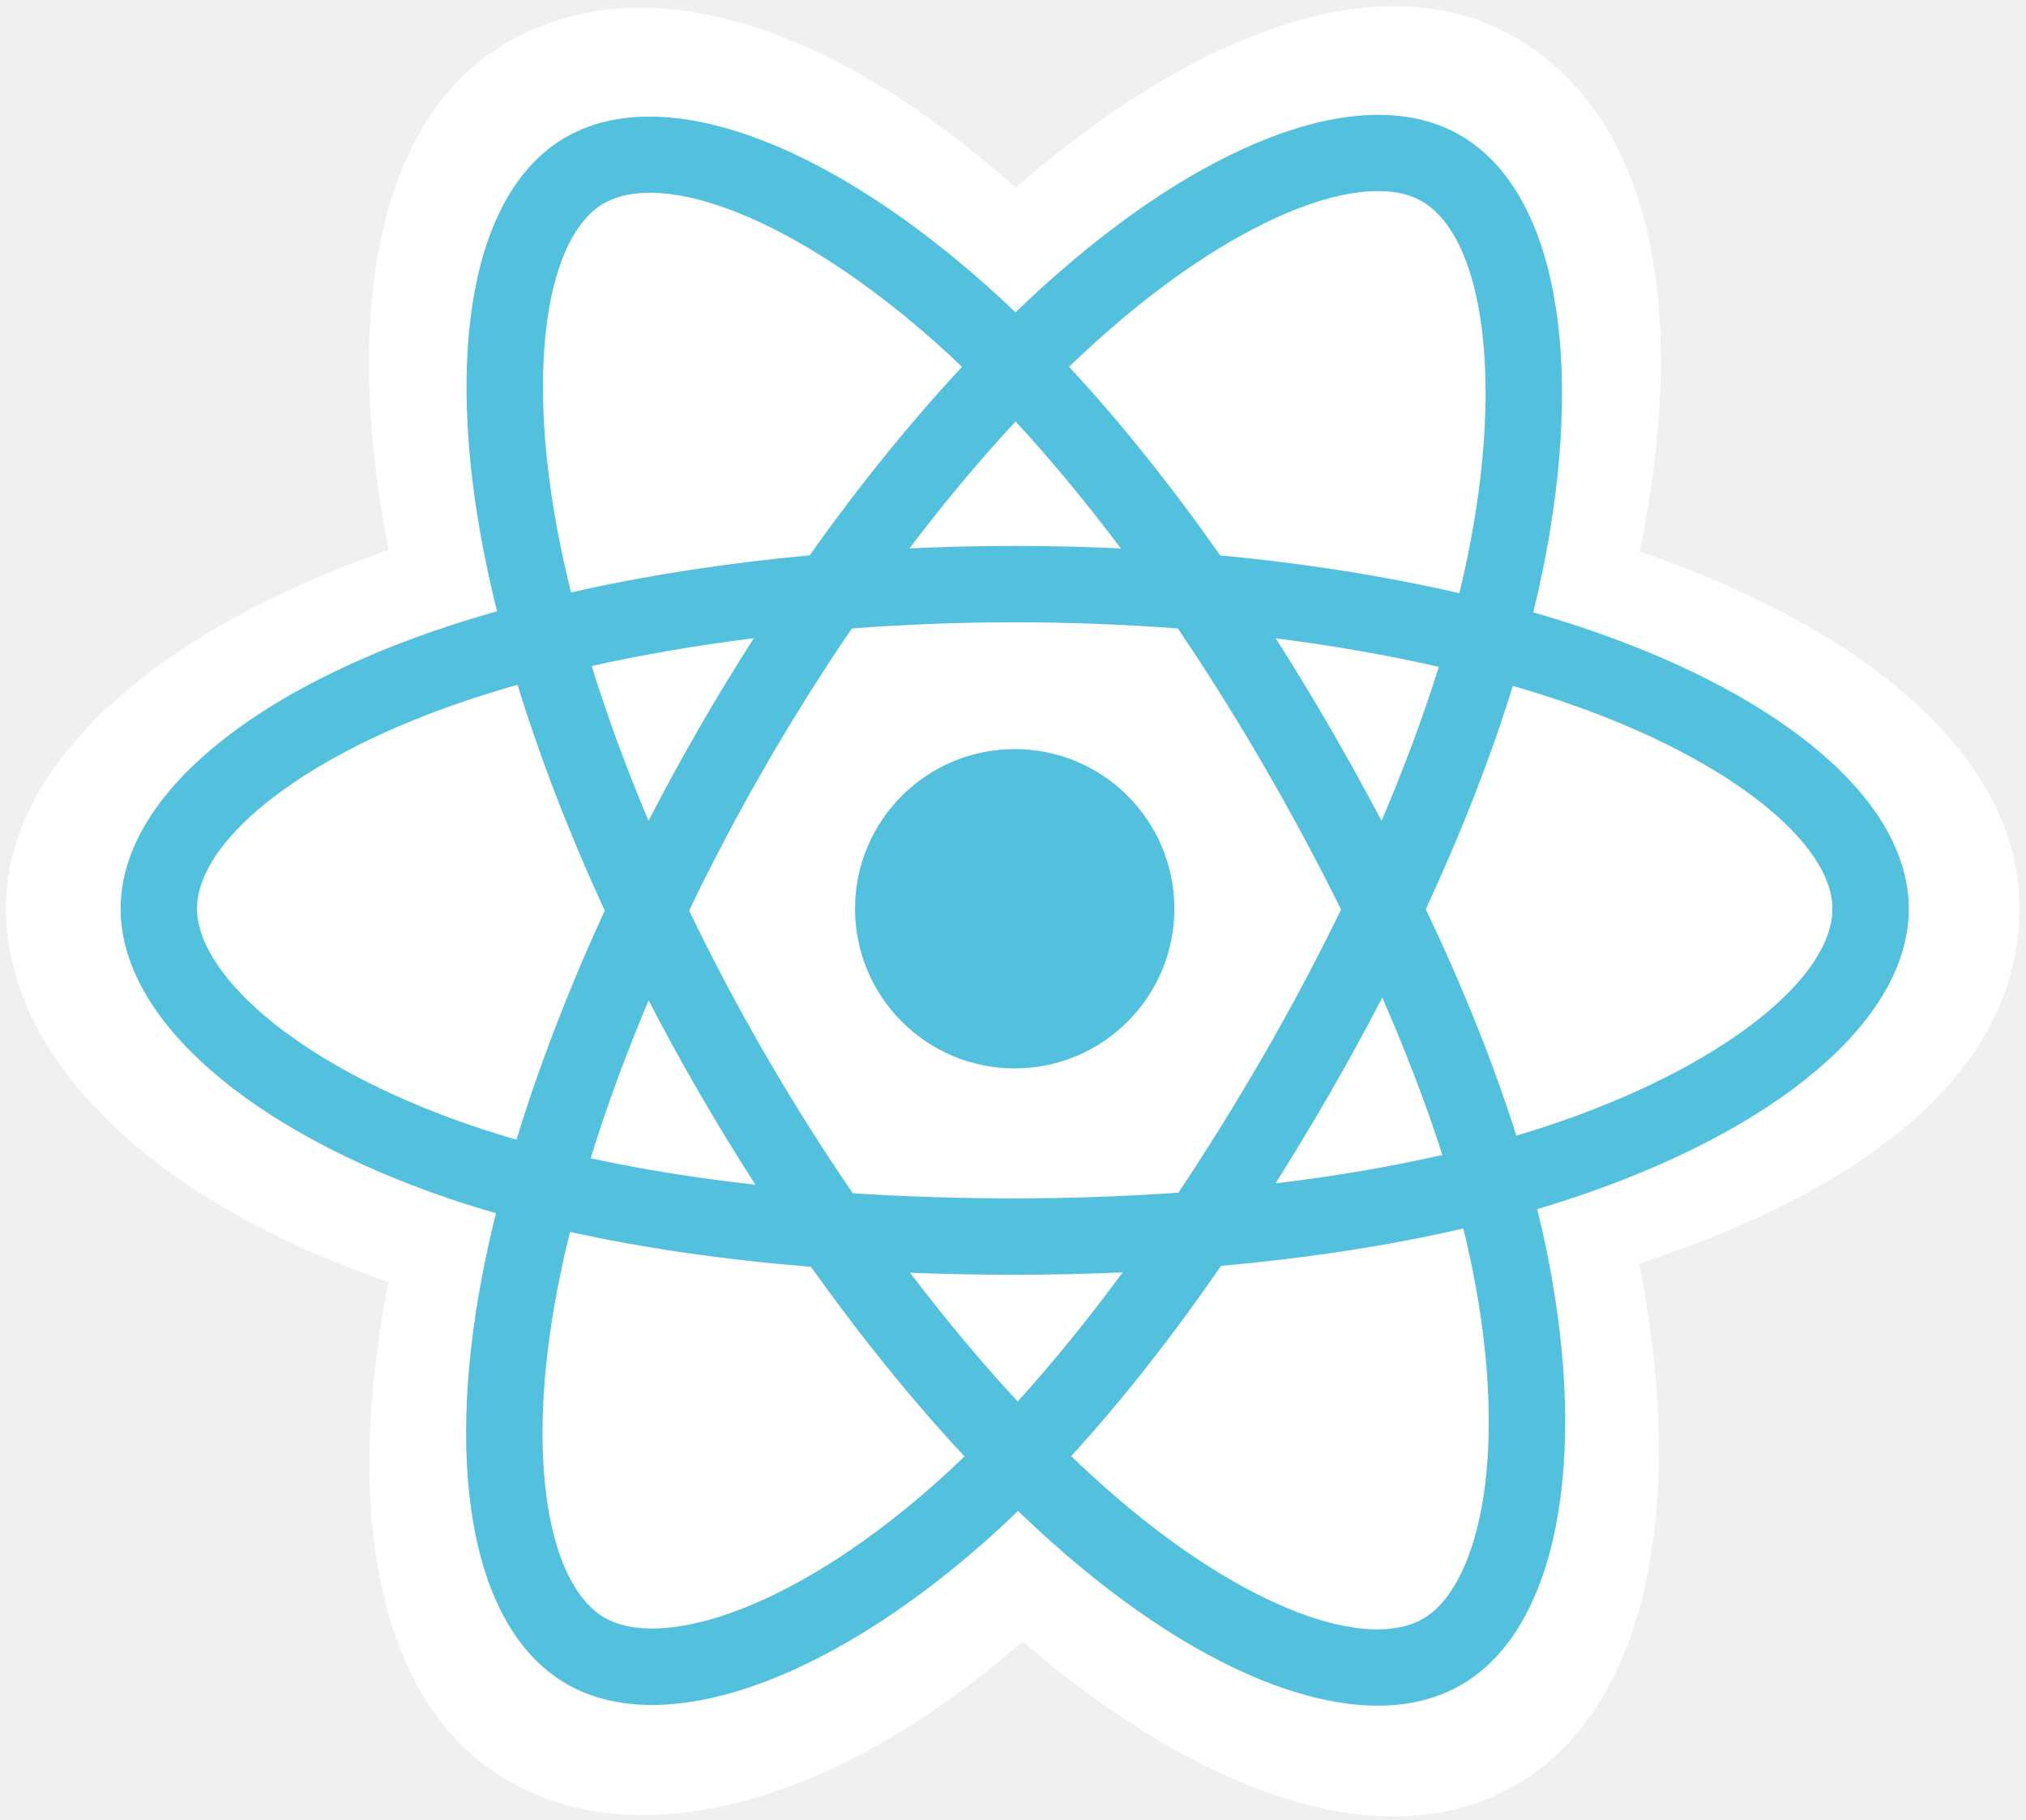
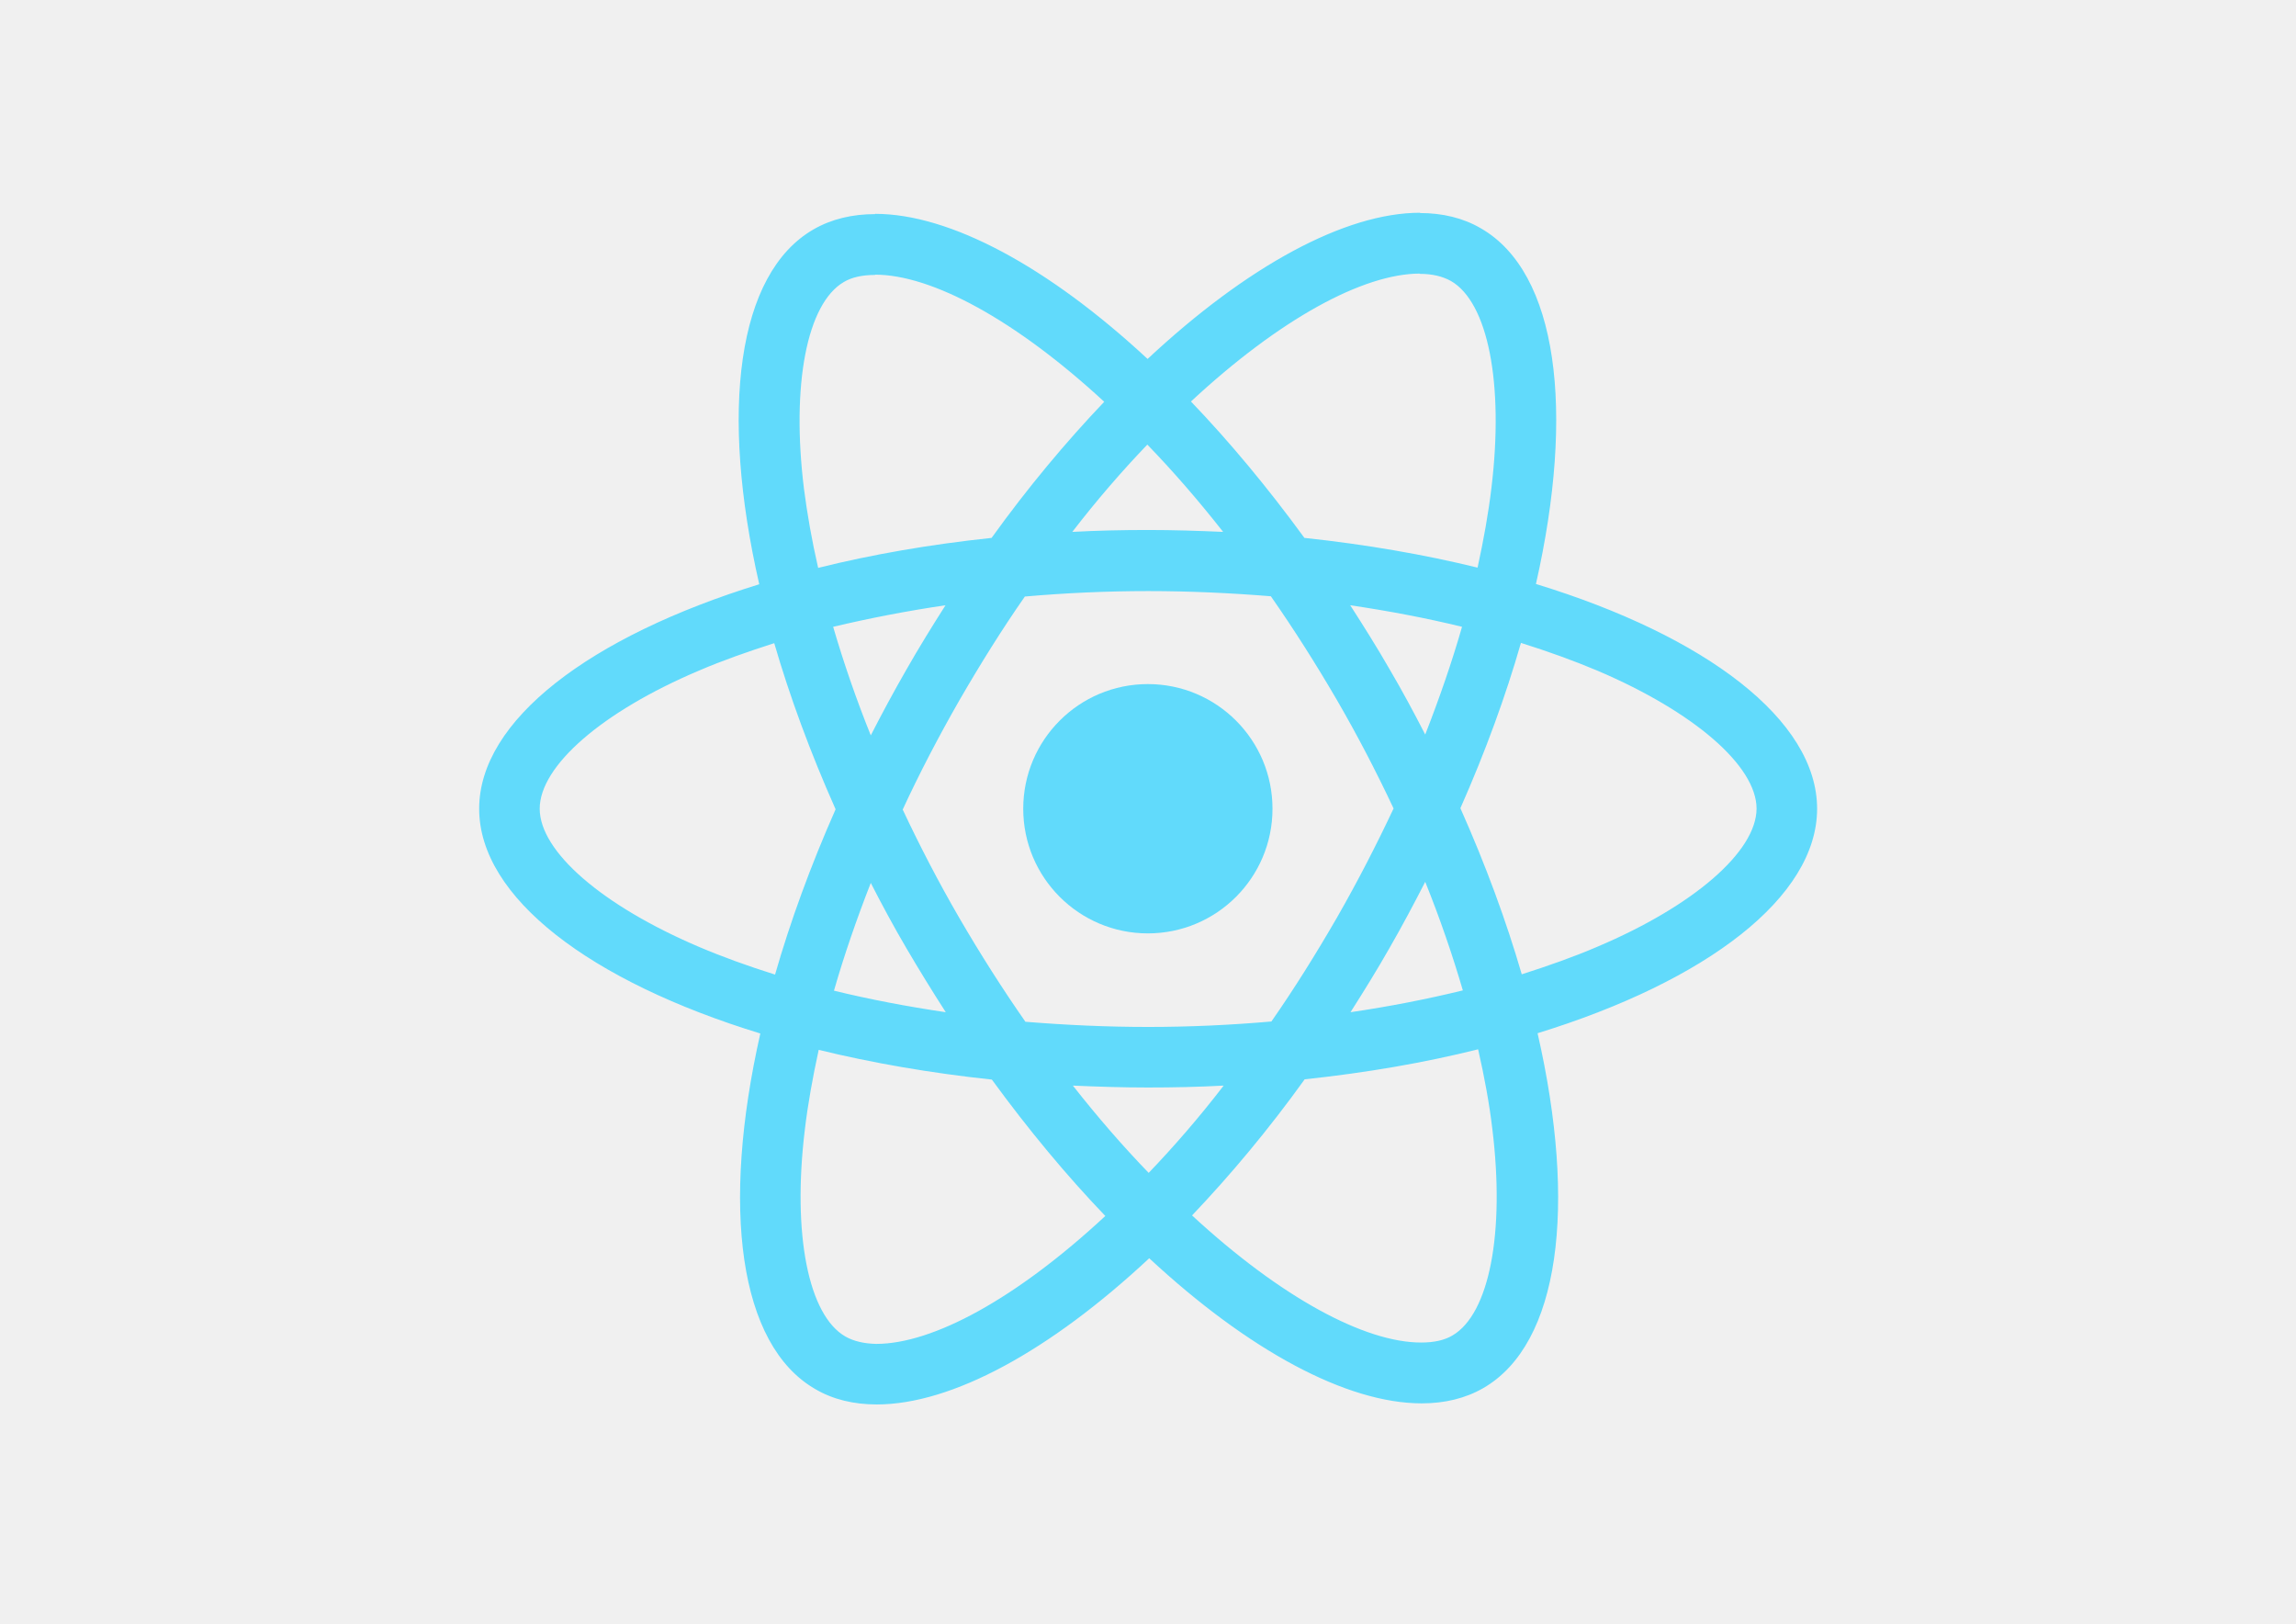
- <svg xmlns="http://www.w3.org/2000/svg" width="2500" height="2246" viewBox="0 0 256 230" preserveAspectRatio="xMinYMin meet">
-   <path d="M.754 114.75c0 19.215 18.763 37.152 48.343 47.263-5.907 29.737-1.058 53.706 15.136 63.045 16.645 9.6 41.443 2.955 64.98-17.62 22.943 19.744 46.13 27.514 62.31 18.148 16.63-9.627 21.687-35.221 15.617-65.887 30.81-10.186 48.044-25.481 48.044-44.949 0-18.769-18.797-35.006-47.979-45.052 6.535-31.933.998-55.32-15.867-65.045-16.259-9.376-39.716-1.204-62.996 19.056C104.122 2.205 80.897-4.36 64.05 5.392 47.806 14.795 43.171 39.2 49.097 69.487 20.515 79.452.754 96.057.754 114.75z" fill="#FFF" />
-   <path d="M201.025 79.674a151.364 151.364 0 0 0-7.274-2.292 137.5 137.5 0 0 0 1.124-4.961c5.506-26.728 1.906-48.26-10.388-55.348-11.787-6.798-31.065.29-50.535 17.233a151.136 151.136 0 0 0-5.626 5.163 137.573 137.573 0 0 0-3.744-3.458c-20.405-18.118-40.858-25.752-53.139-18.643-11.776 6.817-15.264 27.06-10.307 52.39a150.91 150.91 0 0 0 1.67 7.484c-2.894.822-5.689 1.698-8.363 2.63-23.922 8.34-39.2 21.412-39.2 34.97 0 14.004 16.4 28.05 41.318 36.566a128.44 128.44 0 0 0 6.11 1.91 147.813 147.813 0 0 0-1.775 8.067c-4.726 24.89-1.035 44.653 10.71 51.428 12.131 6.995 32.491-.195 52.317-17.525 1.567-1.37 3.14-2.823 4.715-4.346a148.34 148.34 0 0 0 6.108 5.573c19.204 16.525 38.17 23.198 49.905 16.405 12.12-7.016 16.058-28.247 10.944-54.078-.39-1.973-.845-3.988-1.355-6.04 1.43-.422 2.833-.858 4.202-1.312 25.904-8.582 42.757-22.457 42.757-36.648 0-13.607-15.77-26.767-40.174-35.168z" fill="#53C1DE" />
-   <path d="M195.406 142.328c-1.235.409-2.503.804-3.795 1.187-2.86-9.053-6.72-18.68-11.442-28.625 4.507-9.71 8.217-19.213 10.997-28.208 2.311.67 4.555 1.375 6.717 2.12 20.91 7.197 33.664 17.84 33.664 26.04 0 8.735-13.775 20.075-36.14 27.486zm-9.28 18.389c2.261 11.422 2.584 21.749 1.086 29.822-1.346 7.254-4.052 12.09-7.398 14.027-7.121 4.122-22.35-1.236-38.772-15.368-1.883-1.62-3.78-3.35-5.682-5.18 6.367-6.964 12.73-15.06 18.94-24.05 10.924-.969 21.244-2.554 30.603-4.717.46 1.86.87 3.683 1.223 5.466zm-93.85 43.137c-6.957 2.457-12.498 2.527-15.847.596-7.128-4.11-10.09-19.98-6.049-41.265a138.507 138.507 0 0 1 1.65-7.502c9.255 2.047 19.5 3.52 30.45 4.408 6.251 8.797 12.798 16.883 19.396 23.964a118.863 118.863 0 0 1-4.305 3.964c-8.767 7.664-17.552 13.1-25.294 15.835zm-32.593-61.58c-11.018-3.766-20.117-8.66-26.354-14-5.604-4.8-8.434-9.565-8.434-13.432 0-8.227 12.267-18.722 32.726-25.855a139.276 139.276 0 0 1 7.777-2.447c2.828 9.197 6.537 18.813 11.013 28.537-4.534 9.869-8.296 19.638-11.15 28.943a118.908 118.908 0 0 1-5.578-1.746zm10.926-74.37c-4.247-21.703-1.427-38.074 5.67-42.182 7.56-4.376 24.275 1.864 41.893 17.507 1.126 1 2.257 2.047 3.39 3.13-6.564 7.049-13.051 15.074-19.248 23.82-10.627.985-20.8 2.567-30.152 4.686a141.525 141.525 0 0 1-1.553-6.962zm97.467 24.067a306.982 306.982 0 0 0-6.871-11.3c7.21.91 14.117 2.12 20.603 3.601-1.947 6.241-4.374 12.767-7.232 19.457a336.42 336.42 0 0 0-6.5-11.758zm-39.747-38.714c4.452 4.823 8.911 10.209 13.297 16.052a284.245 284.245 0 0 0-26.706-.006c4.39-5.789 8.887-11.167 13.409-16.046zm-40.002 38.78a285.24 285.24 0 0 0-6.378 11.685c-2.811-6.667-5.216-13.222-7.18-19.552 6.447-1.443 13.322-2.622 20.485-3.517a283.79 283.79 0 0 0-6.927 11.384zm7.133 57.683c-7.4-.826-14.379-1.945-20.824-3.348 1.995-6.442 4.453-13.138 7.324-19.948a283.494 283.494 0 0 0 6.406 11.692 285.27 285.27 0 0 0 7.094 11.604zm33.136 27.389c-4.575-4.937-9.138-10.397-13.595-16.27 4.326.17 8.737.256 13.22.256 4.606 0 9.159-.103 13.64-.303-4.4 5.98-8.843 11.448-13.265 16.317zm46.072-51.032c3.02 6.884 5.566 13.544 7.588 19.877-6.552 1.495-13.625 2.699-21.078 3.593a337.537 337.537 0 0 0 6.937-11.498 306.632 306.632 0 0 0 6.553-11.972zm-14.915 7.15a316.478 316.478 0 0 1-10.84 17.49c-6.704.479-13.632.726-20.692.726-7.031 0-13.871-.219-20.458-.646A273.798 273.798 0 0 1 96.72 133.28a271.334 271.334 0 0 1-9.64-18.206 273.864 273.864 0 0 1 9.611-18.216v.002a271.252 271.252 0 0 1 10.956-17.442c6.72-.508 13.61-.774 20.575-.774 6.996 0 13.895.268 20.613.78a290.704 290.704 0 0 1 10.887 17.383 316.418 316.418 0 0 1 9.741 18.13 290.806 290.806 0 0 1-9.709 18.29zm19.913-107.792c7.566 4.364 10.509 21.961 5.755 45.038a127.525 127.525 0 0 1-1.016 4.492c-9.374-2.163-19.554-3.773-30.212-4.773-6.209-8.841-12.642-16.88-19.1-23.838a141.92 141.92 0 0 1 5.196-4.766c16.682-14.518 32.273-20.25 39.377-16.153z" fill="#FFF" />
-   <path d="M128.221 94.665c11.144 0 20.177 9.034 20.177 20.177 0 11.144-9.033 20.178-20.177 20.178-11.143 0-20.177-9.034-20.177-20.178 0-11.143 9.034-20.177 20.177-20.177" fill="#53C1DE" />
+ <svg xmlns="http://www.w3.org/2000/svg" version="1.1" id="Layer_2_1_" x="0px" y="0px" viewBox="0 0 841.9 595.3" enable-background="new 0 0 841.9 595.3" xml:space="preserve">
+   <g>
+     <path fill="#61DAFB" d="M666.3,296.5c0-32.5-40.7-63.3-103.1-82.4c14.4-63.6,8-114.2-20.2-130.4c-6.5-3.8-14.1-5.6-22.4-5.6v22.3   c4.6,0,8.3,0.9,11.4,2.6c13.6,7.8,19.5,37.5,14.9,75.7c-1.1,9.4-2.9,19.3-5.1,29.4c-19.6-4.8-41-8.5-63.5-10.9   c-13.5-18.5-27.5-35.3-41.6-50c32.6-30.3,63.2-46.9,84-46.9l0-22.3c0,0,0,0,0,0c-27.5,0-63.5,19.6-99.9,53.6   c-36.4-33.8-72.4-53.2-99.9-53.2v22.3c20.7,0,51.4,16.5,84,46.6c-14,14.7-28,31.4-41.3,49.9c-22.6,2.4-44,6.1-63.6,11   c-2.3-10-4-19.7-5.2-29c-4.7-38.2,1.1-67.9,14.6-75.8c3-1.8,6.9-2.6,11.5-2.6l0-22.3c0,0,0,0,0,0c-8.4,0-16,1.8-22.6,5.6   c-28.1,16.2-34.4,66.7-19.9,130.1c-62.2,19.2-102.7,49.9-102.7,82.3c0,32.5,40.7,63.3,103.1,82.4c-14.4,63.6-8,114.2,20.2,130.4   c6.5,3.8,14.1,5.6,22.5,5.6c27.5,0,63.5-19.6,99.9-53.6c36.4,33.8,72.4,53.2,99.9,53.2c8.4,0,16-1.8,22.6-5.6   c28.1-16.2,34.4-66.7,19.9-130.1C625.8,359.7,666.3,328.9,666.3,296.5z M536.1,229.8c-3.7,12.9-8.3,26.2-13.5,39.5   c-4.1-8-8.4-16-13.1-24c-4.6-8-9.5-15.8-14.4-23.4C509.3,224,523,226.6,536.1,229.8z M490.3,336.3c-7.8,13.5-15.8,26.3-24.1,38.2   c-14.9,1.3-30,2-45.2,2c-15.1,0-30.2-0.7-45-1.9c-8.3-11.9-16.4-24.6-24.2-38c-7.6-13.1-14.5-26.4-20.8-39.8   c6.2-13.4,13.2-26.8,20.7-39.9c7.8-13.5,15.8-26.3,24.1-38.2c14.9-1.3,30-2,45.2-2c15.1,0,30.2,0.7,45,1.9   c8.3,11.9,16.4,24.6,24.2,38c7.6,13.1,14.5,26.4,20.8,39.8C504.7,309.8,497.8,323.2,490.3,336.3z M522.6,323.3   c5.4,13.4,10,26.8,13.8,39.8c-13.1,3.2-26.9,5.9-41.2,8c4.9-7.7,9.8-15.6,14.4-23.7C514.2,339.4,518.5,331.3,522.6,323.3z    M421.2,430c-9.3-9.6-18.6-20.3-27.8-32c9,0.4,18.2,0.7,27.5,0.7c9.4,0,18.7-0.2,27.8-0.7C439.7,409.7,430.4,420.4,421.2,430z    M346.8,371.1c-14.2-2.1-27.9-4.7-41-7.9c3.7-12.9,8.3-26.2,13.5-39.5c4.1,8,8.4,16,13.1,24C337.1,355.7,341.9,363.5,346.8,371.1z    M420.7,163c9.3,9.6,18.6,20.3,27.8,32c-9-0.4-18.2-0.7-27.5-0.7c-9.4,0-18.7,0.2-27.8,0.7C402.2,183.3,411.5,172.6,420.7,163z    M346.7,221.9c-4.9,7.7-9.8,15.6-14.4,23.7c-4.6,8-8.9,16-13,24c-5.4-13.4-10-26.8-13.8-39.8C318.6,226.7,332.4,224,346.7,221.9z    M256.2,347.1c-35.4-15.1-58.3-34.9-58.3-50.6c0-15.7,22.9-35.6,58.3-50.6c8.6-3.7,18-7,27.7-10.1c5.7,19.6,13.2,40,22.5,60.9   c-9.2,20.8-16.6,41.1-22.2,60.6C274.3,354.2,264.9,350.8,256.2,347.1z M310,490c-13.6-7.8-19.5-37.5-14.9-75.7   c1.1-9.4,2.9-19.3,5.1-29.4c19.6,4.8,41,8.5,63.5,10.9c13.5,18.5,27.5,35.3,41.6,50c-32.6,30.3-63.2,46.9-84,46.9   C316.8,492.6,313,491.7,310,490z M547.2,413.8c4.7,38.2-1.1,67.9-14.6,75.8c-3,1.8-6.9,2.6-11.5,2.6c-20.7,0-51.4-16.5-84-46.6   c14-14.7,28-31.4,41.3-49.9c22.6-2.4,44-6.1,63.6-11C544.3,394.8,546.1,404.5,547.2,413.8z M585.7,347.1c-8.6,3.7-18,7-27.7,10.1   c-5.7-19.6-13.2-40-22.5-60.9c9.2-20.8,16.6-41.1,22.2-60.6c9.9,3.1,19.3,6.5,28.1,10.2c35.4,15.1,58.3,34.9,58.3,50.6   C644,312.2,621.1,332.1,585.7,347.1z" />
+     <polygon fill="#61DAFB" points="320.8,78.4 320.8,78.4 320.8,78.4  " />
+     <circle fill="#61DAFB" cx="420.9" cy="296.5" r="45.7" />
+     <polygon fill="#61DAFB" points="520.5,78.1 520.5,78.1 520.5,78.1  " />
+   </g>
</svg>
